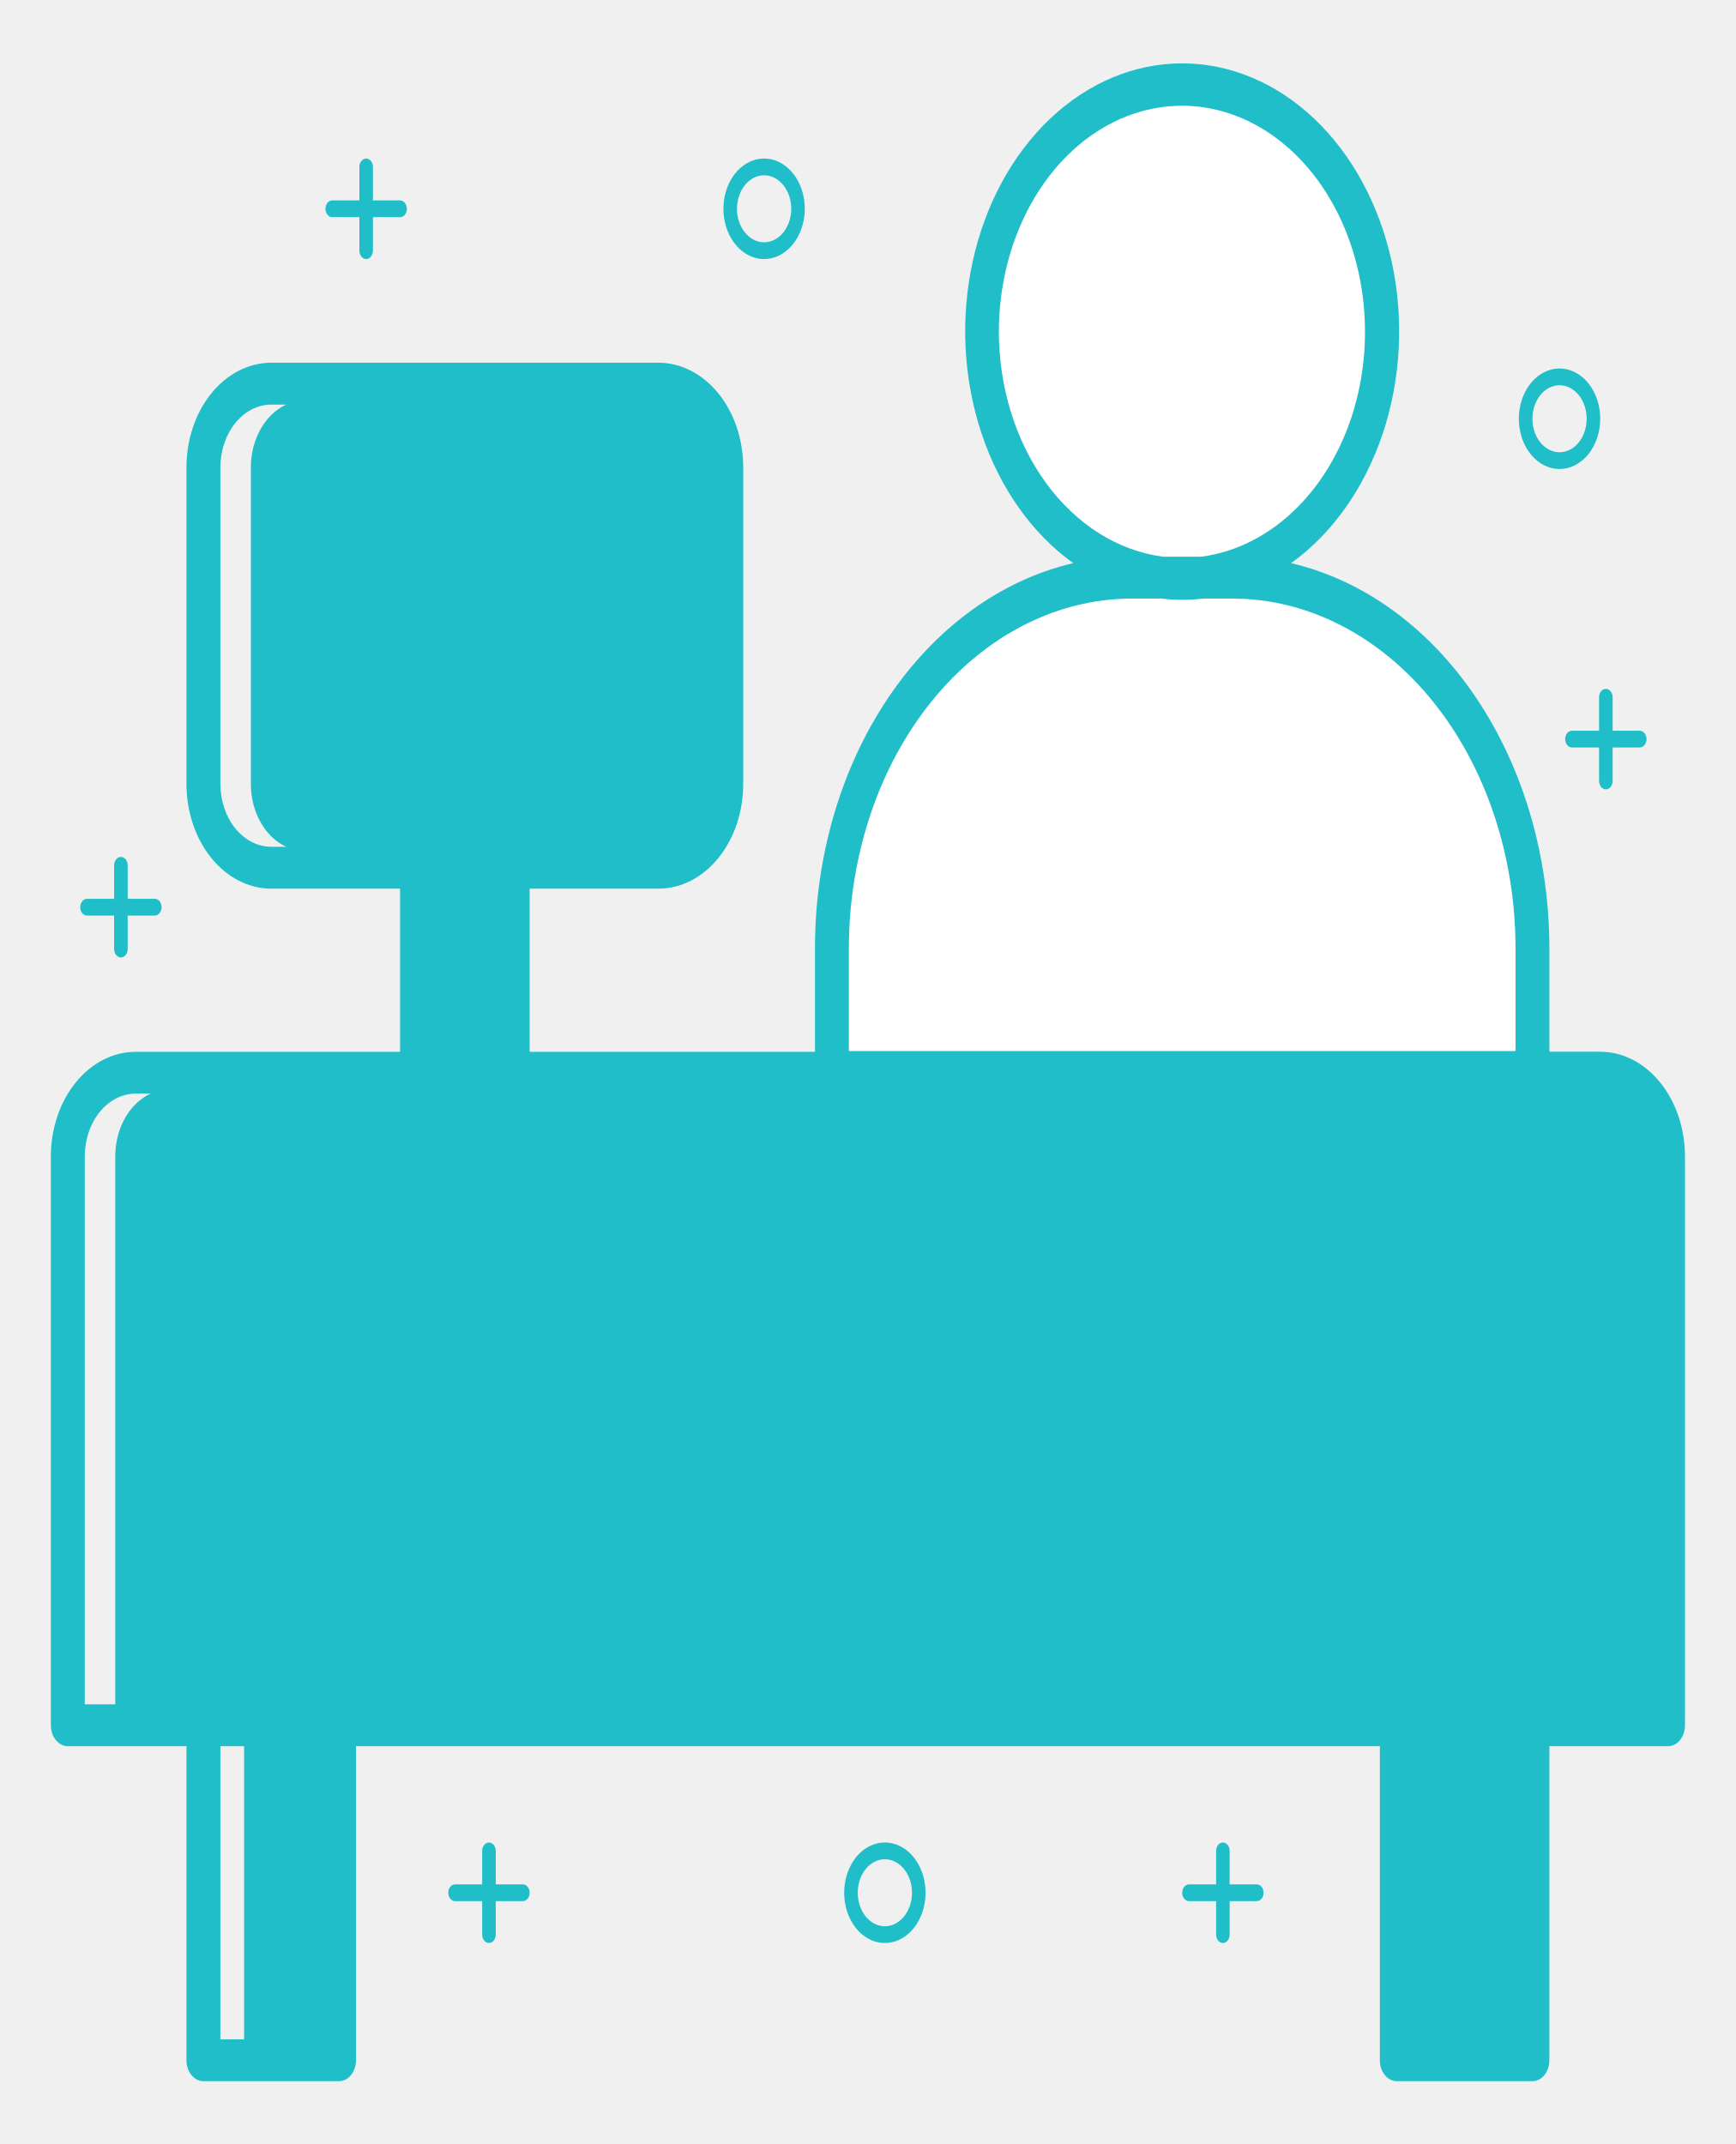
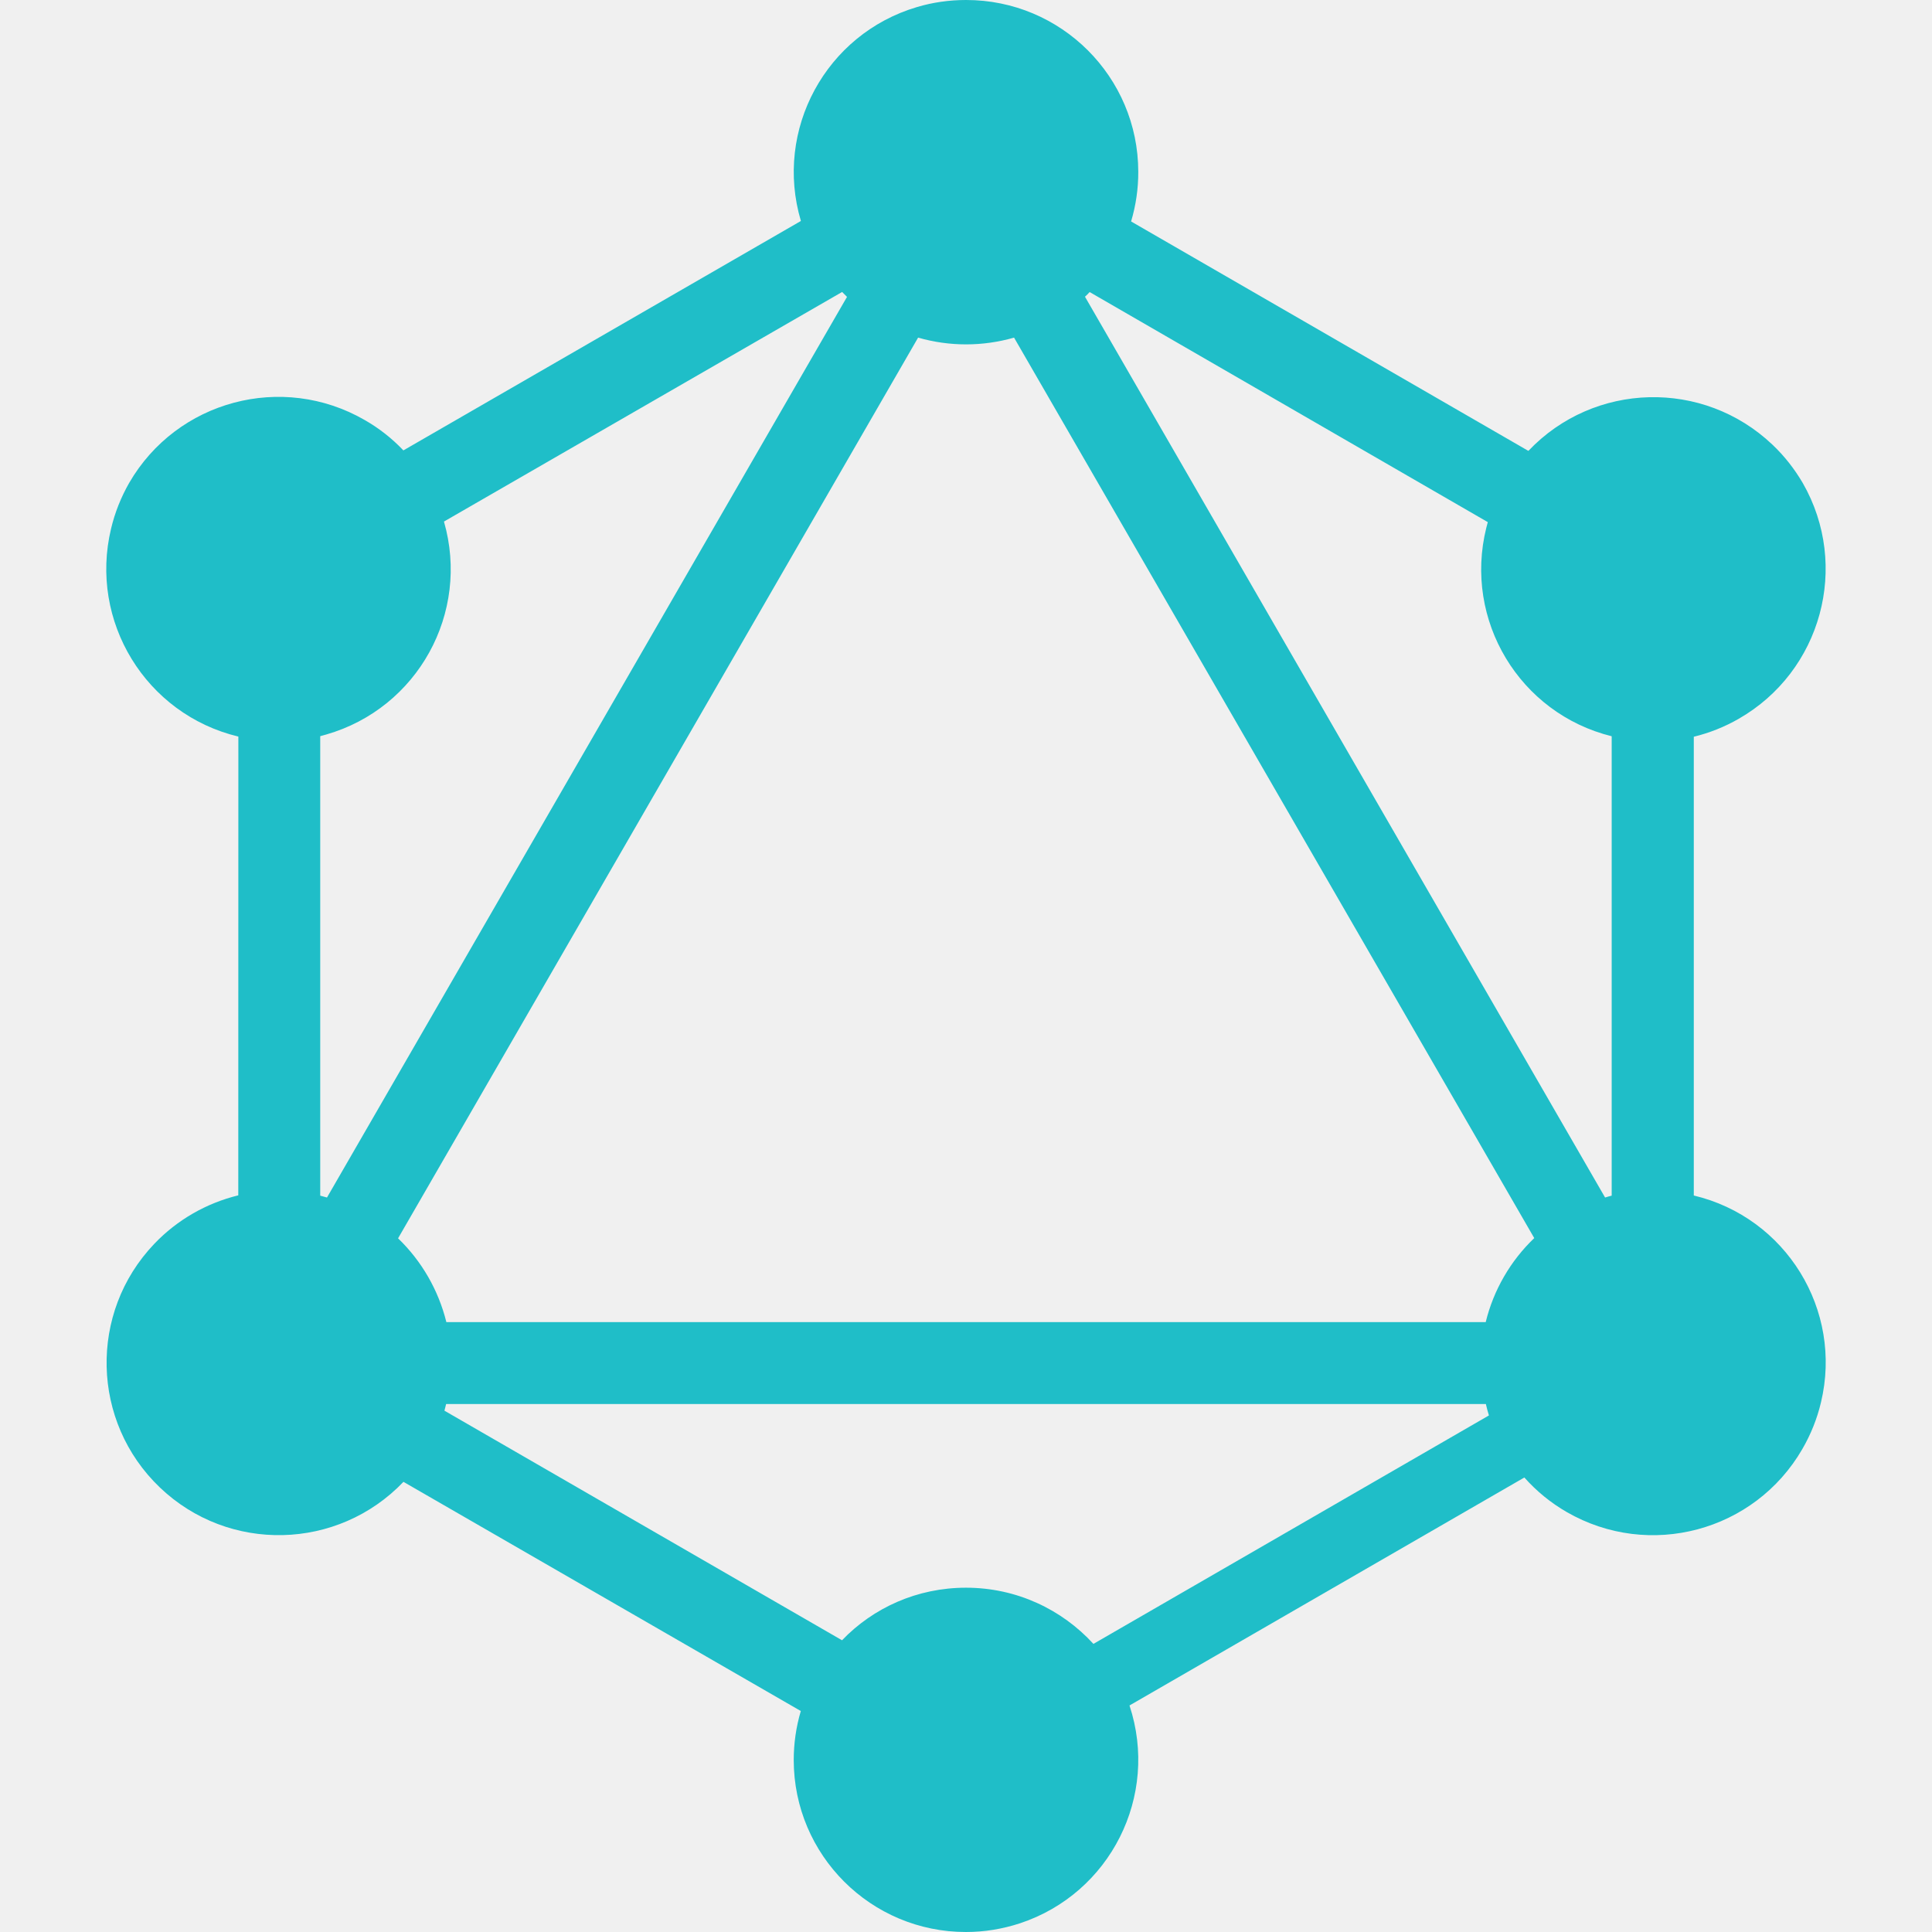
- <svg xmlns="http://www.w3.org/2000/svg" width="119" height="147" viewBox="0 0 119 147" fill="none">
-   <path d="M10.612 61.625H8.753V59.328C8.753 59.176 8.704 59.03 8.617 58.922C8.53 58.815 8.411 58.754 8.288 58.754C8.165 58.754 8.047 58.815 7.959 58.922C7.872 59.03 7.823 59.176 7.823 59.328V61.625H5.964C5.841 61.625 5.722 61.686 5.635 61.793C5.548 61.901 5.499 62.047 5.499 62.199C5.499 62.352 5.548 62.498 5.635 62.605C5.722 62.713 5.841 62.774 5.964 62.774H7.823V65.07C7.823 65.223 7.872 65.369 7.959 65.477C8.047 65.584 8.165 65.645 8.288 65.645C8.411 65.645 8.53 65.584 8.617 65.477C8.704 65.369 8.753 65.223 8.753 65.07V62.774H10.612C10.736 62.774 10.854 62.713 10.941 62.605C11.028 62.498 11.077 62.352 11.077 62.199C11.077 62.047 11.028 61.901 10.941 61.793C10.854 61.686 10.736 61.625 10.612 61.625Z" fill="#1FBEC8" />
-   <path d="M27.426 13.741H25.566V11.444C25.566 11.292 25.517 11.146 25.43 11.038C25.343 10.931 25.225 10.87 25.102 10.87C24.978 10.87 24.86 10.931 24.773 11.038C24.686 11.146 24.637 11.292 24.637 11.444V13.741H22.777C22.654 13.741 22.536 13.802 22.449 13.909C22.361 14.017 22.312 14.163 22.312 14.315C22.312 14.468 22.361 14.614 22.449 14.721C22.536 14.829 22.654 14.889 22.777 14.889H24.637V17.186C24.637 17.339 24.686 17.485 24.773 17.592C24.86 17.7 24.978 17.761 25.102 17.761C25.225 17.761 25.343 17.7 25.43 17.592C25.517 17.485 25.566 17.339 25.566 17.186V14.889H27.426C27.549 14.889 27.667 14.829 27.755 14.721C27.842 14.614 27.891 14.468 27.891 14.315C27.891 14.163 27.842 14.017 27.755 13.909C27.667 13.802 27.549 13.741 27.426 13.741Z" fill="#1FBEC8" />
-   <path d="M35.844 129.199H33.985V126.902C33.985 126.75 33.936 126.604 33.849 126.496C33.761 126.389 33.643 126.328 33.52 126.328C33.397 126.328 33.278 126.389 33.191 126.496C33.104 126.604 33.055 126.75 33.055 126.902V129.199H31.196C31.072 129.199 30.954 129.26 30.867 129.367C30.78 129.475 30.731 129.621 30.731 129.773C30.731 129.926 30.78 130.072 30.867 130.179C30.954 130.287 31.072 130.348 31.196 130.348H33.055V132.645C33.055 132.797 33.104 132.943 33.191 133.051C33.278 133.158 33.397 133.219 33.52 133.219C33.643 133.219 33.761 133.158 33.849 133.051C33.936 132.943 33.985 132.797 33.985 132.645V130.348H35.844C35.967 130.348 36.086 130.287 36.173 130.179C36.26 130.072 36.309 129.926 36.309 129.773C36.309 129.621 36.26 129.475 36.173 129.367C36.086 129.26 35.967 129.199 35.844 129.199Z" fill="#1FBEC8" />
-   <path d="M86.159 129.199H84.299V126.902C84.299 126.75 84.25 126.604 84.163 126.496C84.076 126.389 83.958 126.328 83.835 126.328C83.711 126.328 83.593 126.389 83.506 126.496C83.419 126.604 83.37 126.75 83.37 126.902V129.199H81.51C81.387 129.199 81.269 129.26 81.182 129.367C81.094 129.475 81.045 129.621 81.045 129.773C81.045 129.926 81.094 130.072 81.182 130.179C81.269 130.287 81.387 130.348 81.51 130.348H83.37V132.645C83.37 132.797 83.419 132.943 83.506 133.051C83.593 133.158 83.711 133.219 83.835 133.219C83.958 133.219 84.076 133.158 84.163 133.051C84.25 132.943 84.299 132.797 84.299 132.645V130.348H86.159C86.282 130.348 86.4 130.287 86.487 130.179C86.575 130.072 86.624 129.926 86.624 129.773C86.624 129.621 86.575 129.475 86.487 129.367C86.4 129.26 86.282 129.199 86.159 129.199Z" fill="#1FBEC8" />
-   <path d="M112.413 50.101H110.554V47.804C110.554 47.651 110.505 47.505 110.418 47.398C110.33 47.29 110.212 47.23 110.089 47.23C109.966 47.23 109.847 47.29 109.76 47.398C109.673 47.505 109.624 47.651 109.624 47.804V50.101H107.765C107.641 50.101 107.523 50.161 107.436 50.269C107.349 50.377 107.3 50.523 107.3 50.675C107.3 50.827 107.349 50.973 107.436 51.081C107.523 51.188 107.641 51.249 107.765 51.249H109.624V53.546C109.624 53.698 109.673 53.844 109.76 53.952C109.847 54.06 109.966 54.12 110.089 54.12C110.212 54.12 110.33 54.06 110.418 53.952C110.505 53.844 110.554 53.698 110.554 53.546V51.249H112.413C112.536 51.249 112.655 51.188 112.742 51.081C112.829 50.973 112.878 50.827 112.878 50.675C112.878 50.523 112.829 50.377 112.742 50.269C112.655 50.161 112.536 50.101 112.413 50.101Z" fill="#1FBEC8" />
-   <path d="M52.383 17.761C51.832 17.761 51.292 17.558 50.834 17.18C50.375 16.801 50.018 16.263 49.806 15.634C49.595 15.004 49.54 14.311 49.648 13.643C49.755 12.975 50.021 12.361 50.411 11.879C50.801 11.397 51.298 11.069 51.839 10.936C52.38 10.803 52.941 10.871 53.451 11.132C53.96 11.393 54.396 11.835 54.702 12.401C55.009 12.968 55.172 13.634 55.172 14.315C55.172 15.229 54.879 16.105 54.355 16.752C53.832 17.398 53.123 17.761 52.383 17.761V17.761ZM52.383 12.018C52.016 12.018 51.656 12.153 51.35 12.405C51.044 12.658 50.806 13.017 50.666 13.436C50.525 13.856 50.488 14.318 50.56 14.763C50.631 15.209 50.809 15.618 51.069 15.939C51.329 16.261 51.66 16.479 52.021 16.568C52.381 16.657 52.755 16.611 53.095 16.437C53.435 16.263 53.725 15.969 53.929 15.591C54.134 15.214 54.243 14.77 54.243 14.315C54.243 13.706 54.047 13.122 53.698 12.691C53.349 12.26 52.876 12.018 52.383 12.018Z" fill="#1FBEC8" />
-   <path d="M60.662 133.219C60.111 133.219 59.571 133.017 59.113 132.638C58.654 132.26 58.297 131.721 58.085 131.092C57.874 130.462 57.819 129.77 57.927 129.101C58.034 128.433 58.3 127.819 58.69 127.337C59.08 126.855 59.577 126.527 60.118 126.394C60.659 126.261 61.22 126.33 61.729 126.59C62.239 126.851 62.675 127.293 62.981 127.859C63.288 128.426 63.451 129.092 63.451 129.773C63.451 130.687 63.157 131.564 62.634 132.21C62.111 132.856 61.402 133.219 60.662 133.219ZM60.662 127.477C60.294 127.477 59.935 127.611 59.629 127.864C59.323 128.116 59.085 128.475 58.944 128.894C58.803 129.314 58.767 129.776 58.839 130.222C58.91 130.667 59.087 131.076 59.347 131.398C59.607 131.719 59.939 131.938 60.299 132.026C60.66 132.115 61.034 132.069 61.374 131.895C61.713 131.722 62.004 131.427 62.208 131.05C62.412 130.672 62.522 130.228 62.522 129.773C62.522 129.164 62.326 128.58 61.977 128.149C61.628 127.719 61.155 127.477 60.662 127.477Z" fill="#1FBEC8" />
-   <path d="M106.914 32.156C106.362 32.156 105.823 31.954 105.365 31.576C104.906 31.197 104.548 30.659 104.337 30.029C104.126 29.4 104.071 28.707 104.179 28.039C104.286 27.37 104.552 26.757 104.942 26.275C105.332 25.793 105.829 25.465 106.37 25.332C106.911 25.199 107.472 25.267 107.981 25.528C108.491 25.789 108.927 26.23 109.233 26.797C109.54 27.363 109.703 28.029 109.703 28.711C109.703 29.625 109.409 30.501 108.886 31.147C108.363 31.793 107.654 32.156 106.914 32.156V32.156ZM106.914 26.414C106.546 26.414 106.187 26.549 105.881 26.801C105.575 27.053 105.337 27.412 105.196 27.832C105.055 28.252 105.019 28.713 105.09 29.159C105.162 29.605 105.339 30.014 105.599 30.335C105.859 30.656 106.191 30.875 106.551 30.964C106.912 31.052 107.286 31.007 107.626 30.833C107.965 30.659 108.256 30.365 108.46 29.987C108.664 29.609 108.773 29.165 108.773 28.711C108.773 28.102 108.578 27.518 108.229 27.087C107.88 26.656 107.407 26.414 106.914 26.414Z" fill="#1FBEC8" />
-   <path d="M45.118 27.453H20.918C18.864 27.453 17.199 29.51 17.199 32.047V53.753C17.199 56.29 18.864 58.346 20.918 58.346H45.118C47.172 58.346 48.837 56.29 48.837 53.753V32.047C48.837 29.51 47.172 27.453 45.118 27.453Z" fill="#1FBEC8" />
-   <path d="M104.125 64.979C104.119 58.55 102.049 52.386 98.369 47.84C94.689 43.294 89.699 40.737 84.495 40.729H82.454C81.511 40.844 80.561 40.844 79.618 40.729H77.596C72.392 40.737 67.403 43.294 63.722 47.84C60.042 52.386 57.972 58.55 57.966 64.979V72.352H104.125V64.979Z" fill="white" />
-   <path d="M79.721 38.427H82.394C85.656 38.004 88.663 36.05 90.794 32.969C92.925 29.888 94.018 25.914 93.846 21.867C93.675 17.82 92.253 14.008 89.873 11.219C87.493 8.429 84.338 6.874 81.057 6.874C77.777 6.874 74.621 8.429 72.241 11.219C69.862 14.008 68.44 17.82 68.268 21.867C68.097 25.914 69.189 29.888 71.32 32.969C73.451 36.05 76.458 38.004 79.721 38.427V38.427Z" fill="white" />
-   <path d="M34.217 60.643H29.494V72.352H34.217V60.643Z" fill="#1FBEC8" />
-   <path d="M34.217 60.643H32.822V72.352H34.217V60.643Z" fill="#1FBEC8" />
-   <path d="M104.125 119.438H96.688V140.109H104.125V119.438Z" fill="#1FBEC8" />
-   <path d="M109.703 74.694H11.621C10.635 74.694 9.689 75.178 8.992 76.04C8.294 76.901 7.902 78.07 7.902 79.288V117.141H113.422V79.288C113.422 78.07 113.03 76.901 112.333 76.04C111.635 75.178 110.689 74.694 109.703 74.694Z" fill="#1FBEC8" />
-   <path d="M22.312 119.438H16.734V140.109H22.312V119.438Z" fill="#1FBEC8" />
-   <path d="M45.118 27.453H43.258C44.245 27.453 45.191 27.937 45.888 28.799C46.585 29.66 46.977 30.829 46.977 32.047V53.753C46.977 54.971 46.585 56.139 45.888 57.001C45.191 57.862 44.245 58.346 43.258 58.346H45.118C46.104 58.346 47.05 57.862 47.747 57.001C48.445 56.139 48.836 54.971 48.836 53.753V32.047C48.836 30.829 48.445 29.66 47.747 28.799C47.05 27.937 46.104 27.453 45.118 27.453Z" fill="#1FBEC8" />
-   <path d="M80.116 40.77L79.614 40.724H77.754C78.539 40.818 79.329 40.833 80.116 40.77V40.77Z" fill="#1FBEC8" />
-   <path d="M84.495 40.724H82.677C87.875 40.745 92.854 43.309 96.526 47.855C100.197 52.4 102.261 58.557 102.266 64.979V72.352H104.125V64.979C104.12 58.549 102.05 52.384 98.37 47.836C94.69 43.289 89.7 40.731 84.495 40.724V40.724Z" fill="white" />
-   <path d="M81.045 6.891C80.734 6.891 80.422 6.891 80.116 6.937C83.307 7.219 86.297 8.968 88.496 11.838C90.695 14.709 91.944 18.493 91.997 22.445C92.049 26.397 90.902 30.23 88.78 33.188C86.658 36.146 83.716 38.015 80.534 38.427H82.394C85.648 37.992 88.643 36.033 90.765 32.954C92.886 29.875 93.972 25.909 93.8 21.871C93.627 17.833 92.209 14.03 89.837 11.244C87.465 8.458 84.319 6.9 81.045 6.891V6.891Z" fill="white" />
-   <path d="M104.125 119.438H102.266V140.109H104.125V119.438Z" fill="#1FBEC8" />
-   <path d="M109.703 74.694H107.844C108.83 74.694 109.776 75.178 110.473 76.04C111.171 76.901 111.562 78.07 111.562 79.288V117.141H113.422V79.288C113.422 78.07 113.03 76.901 112.333 76.04C111.635 75.178 110.689 74.694 109.703 74.694Z" fill="#1FBEC8" />
-   <path d="M22.312 119.438H20.453V140.109H22.312V119.438Z" fill="#1FBEC8" />
-   <path d="M109.703 72.11H106.217V64.979C106.21 58.725 104.438 52.67 101.206 47.858C97.974 43.044 93.485 39.774 88.511 38.611C91.34 36.582 93.549 33.457 94.796 29.721C96.043 25.984 96.257 21.845 95.407 17.942C94.556 14.04 92.688 10.593 90.092 8.134C87.495 5.676 84.315 4.344 81.043 4.344C77.772 4.344 74.591 5.676 71.995 8.134C69.398 10.593 67.53 14.04 66.68 17.942C65.829 21.845 66.044 25.984 67.29 29.721C68.537 33.457 70.746 36.582 73.576 38.611C68.602 39.774 64.112 43.044 60.88 47.858C57.648 52.67 55.876 58.725 55.87 64.979V72.116H36.309V60.93H45.141C46.682 60.929 48.159 60.172 49.248 58.826C50.338 57.481 50.95 55.656 50.952 53.753V32.047C50.95 30.144 50.338 28.319 49.248 26.973C48.159 25.628 46.682 24.871 45.141 24.869H18.594C17.053 24.871 15.576 25.628 14.486 26.973C13.397 28.319 12.784 30.144 12.783 32.047V53.753C12.784 55.656 13.397 57.481 14.486 58.826C15.576 60.172 17.053 60.929 18.594 60.93H27.426V72.116H9.297C7.756 72.118 6.279 72.874 5.19 74.22C4.1 75.566 3.488 77.391 3.486 79.294V118.289C3.486 118.67 3.609 119.035 3.827 119.304C4.045 119.573 4.34 119.725 4.648 119.725H12.783V141.258C12.783 141.639 12.906 142.004 13.124 142.273C13.341 142.542 13.637 142.693 13.945 142.693H23.242C23.55 142.693 23.846 142.542 24.064 142.273C24.282 142.004 24.404 141.639 24.404 141.258V119.725H94.596V141.258C94.596 141.639 94.718 142.004 94.936 142.273C95.154 142.542 95.45 142.693 95.758 142.693H105.055C105.363 142.693 105.658 142.542 105.876 142.273C106.094 142.004 106.217 141.639 106.217 141.258V119.725H114.352C114.66 119.725 114.955 119.573 115.173 119.304C115.391 119.035 115.514 118.67 115.514 118.289V79.288C115.512 77.385 114.9 75.56 113.81 74.214C112.721 72.869 111.244 72.112 109.703 72.11V72.11ZM68.476 22.728C68.48 19.733 69.186 16.804 70.509 14.295C71.831 11.785 73.714 9.802 75.929 8.586C78.144 7.37 80.597 6.972 82.992 7.441C85.386 7.909 87.619 9.225 89.421 11.227C91.223 13.23 92.517 15.835 93.147 18.727C93.777 21.618 93.715 24.673 92.969 27.523C92.223 30.372 90.826 32.894 88.945 34.783C87.064 36.672 84.781 37.848 82.37 38.168H79.721C76.632 37.76 73.774 35.955 71.698 33.1C69.622 30.245 68.475 26.542 68.476 22.705V22.728ZM58.194 65.002C58.2 58.649 60.246 52.558 63.882 48.066C67.519 43.574 72.449 41.047 77.592 41.039H79.614C80.079 41.097 80.543 41.126 81.046 41.126C81.547 41.126 82.003 41.097 82.477 41.039H84.499C89.642 41.047 94.572 43.574 98.209 48.066C101.845 52.558 103.891 58.649 103.897 65.002V72.064H58.194V65.002ZM18.594 58.059C17.669 58.058 16.783 57.603 16.13 56.796C15.476 55.989 15.109 54.894 15.107 53.753V32.047C15.109 30.905 15.476 29.811 16.13 29.004C16.783 28.196 17.669 27.742 18.594 27.741H45.118C46.042 27.742 46.928 28.196 47.582 29.004C48.235 29.811 48.603 30.905 48.604 32.047V53.753C48.603 54.894 48.235 55.989 47.582 56.796C46.928 57.603 46.042 58.058 45.118 58.059H18.594ZM33.985 60.93V72.064H29.75V60.93H33.985ZM22.08 139.822H15.107V119.725H22.08V139.822ZM103.893 139.822H96.92V119.725H103.893V139.822ZM113.189 116.854H5.811V79.288C5.812 78.146 6.179 77.052 6.833 76.245C7.487 75.437 8.373 74.983 9.297 74.981H109.703C110.627 74.983 111.513 75.437 112.167 76.245C112.821 77.052 113.188 78.146 113.189 79.288V116.854Z" fill="#1FBEC8" />
+ <svg xmlns="http://www.w3.org/2000/svg" width="24" height="24" viewBox="0 0 24 24" fill="none">
+   <g clip-path="url(#clip0)">
+     <path d="M14.051 2.751L18.986 5.601C19.802 4.742 21.159 4.708 22.018 5.524C22.166 5.664 22.292 5.825 22.395 6.001C22.984 7.029 22.627 8.34 21.599 8.929C21.425 9.029 21.238 9.104 21.041 9.152V14.851C22.187 15.124 22.895 16.274 22.621 17.42C22.573 17.624 22.494 17.82 22.389 18.001C21.797 19.024 20.488 19.375 19.462 18.783C19.266 18.67 19.087 18.524 18.936 18.354L14.031 21.186C14.403 22.31 13.793 23.521 12.67 23.892C12.453 23.963 12.228 24 12 24C10.819 24.001 9.861 23.045 9.86 21.864C9.86 21.659 9.889 21.454 9.948 21.255L5.012 18.408C4.196 19.262 2.841 19.295 1.986 18.478C1.132 17.662 1.1 16.307 1.916 15.452C2.199 15.155 2.562 14.946 2.96 14.849L2.961 9.15C1.811 8.874 1.103 7.717 1.38 6.566C1.427 6.368 1.503 6.177 1.604 6C2.196 4.976 3.506 4.626 4.531 5.218C4.708 5.319 4.87 5.446 5.011 5.595L9.949 2.745C9.613 1.612 10.26 0.423 11.39 0.088C11.587 0.029 11.794 7.84623e-07 12 7.84623e-07C13.181 -0.001 14.139 0.954 14.14 2.134C14.141 2.343 14.11 2.552 14.051 2.751ZM13.536 3.628C13.517 3.649 13.499 3.667 13.478 3.686L19.939 14.876C19.965 14.867 19.995 14.86 20.021 14.853V9.146C18.876 8.863 18.179 7.704 18.463 6.558C18.469 6.534 18.475 6.509 18.482 6.486L13.536 3.628V3.628ZM10.521 3.687L10.461 3.627L5.515 6.479C5.842 7.614 5.188 8.797 4.054 9.124C4.028 9.132 4.003 9.138 3.978 9.145V14.853L4.062 14.876L10.523 3.686L10.521 3.687V3.687ZM12.597 4.194C12.207 4.306 11.794 4.306 11.405 4.194L4.945 15.383C5.239 15.666 5.447 16.028 5.545 16.424H18.456C18.553 16.026 18.763 15.663 19.059 15.38L12.597 4.194ZM13.583 20.421L18.496 17.583C18.481 17.536 18.469 17.489 18.458 17.441H5.542L5.521 17.524L10.46 20.376C10.848 19.972 11.394 19.723 12 19.723C12.627 19.723 13.19 19.992 13.583 20.421Z" fill="#1FBEC8" />
+   </g>
+   <defs>
+     <clipPath id="clip0">
+       <rect width="24" height="24" fill="white" />
+     </clipPath>
+   </defs>
</svg>
